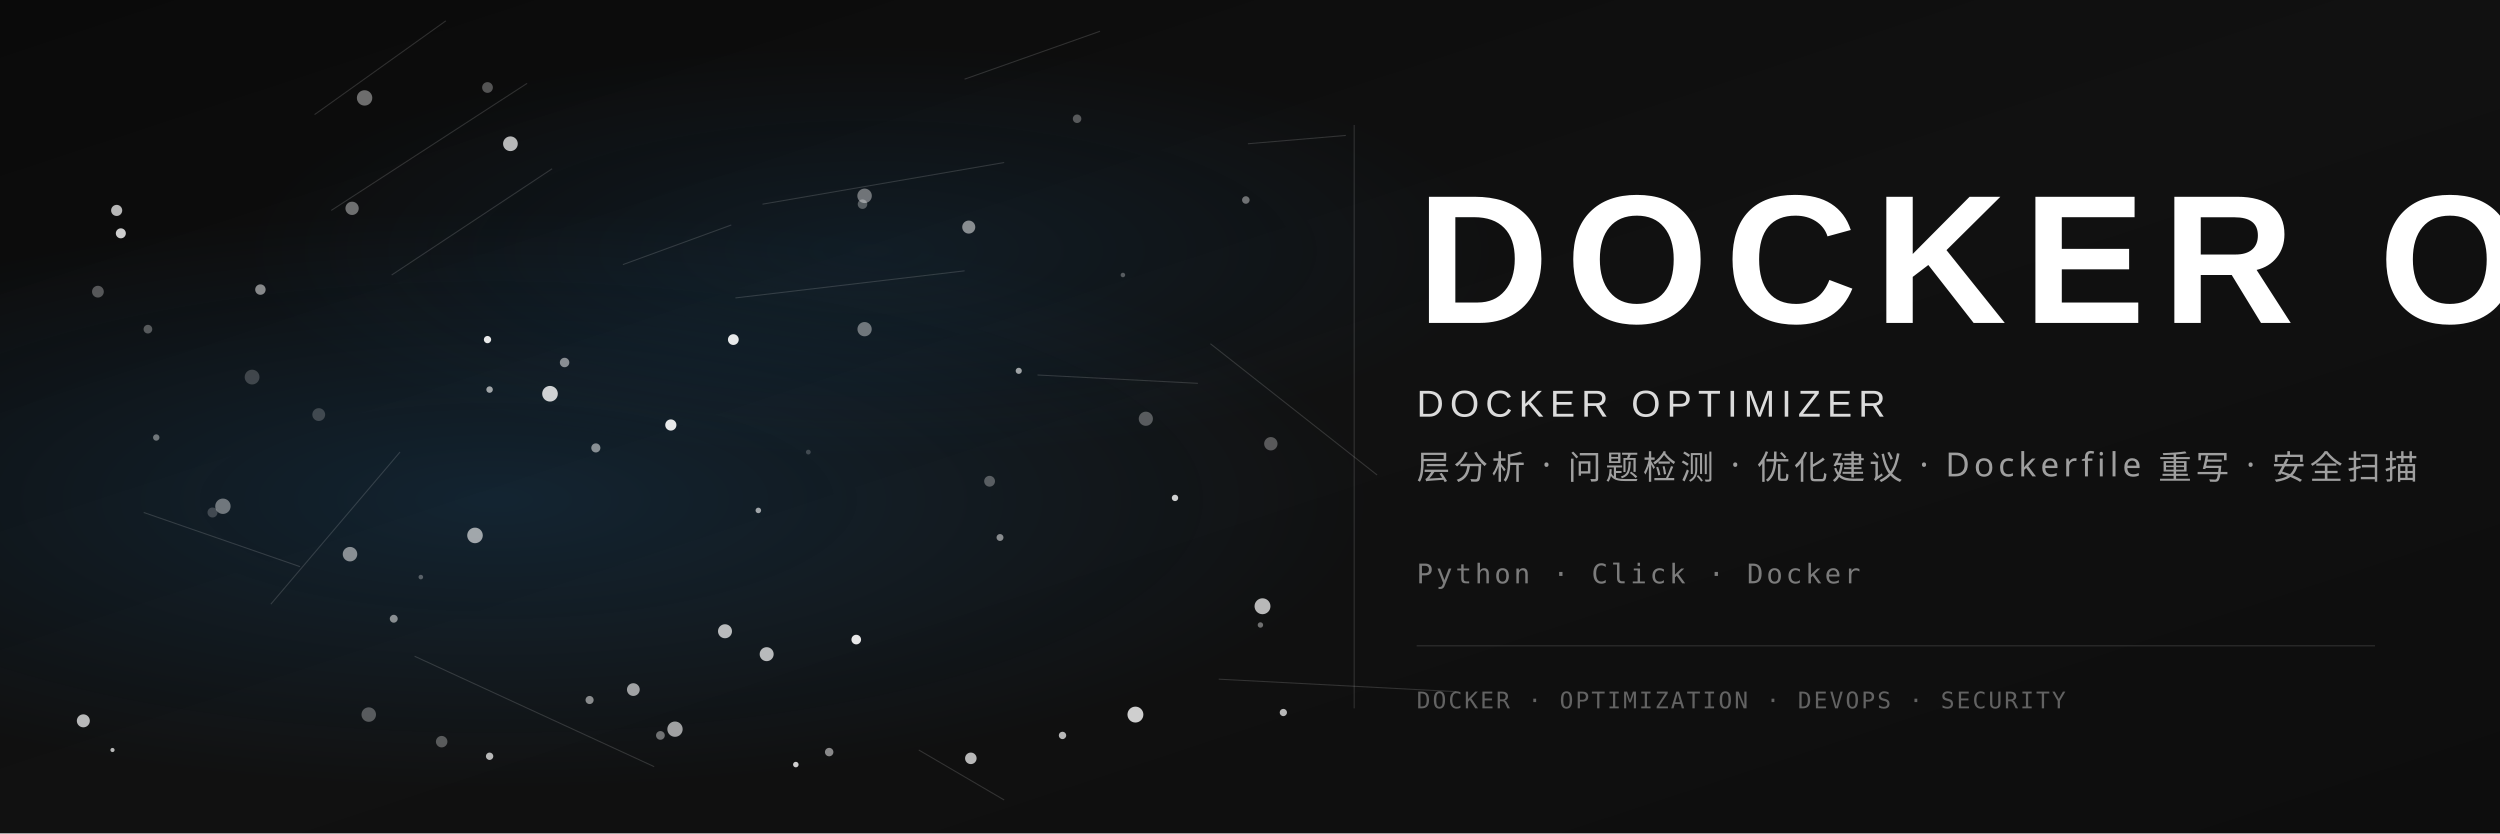
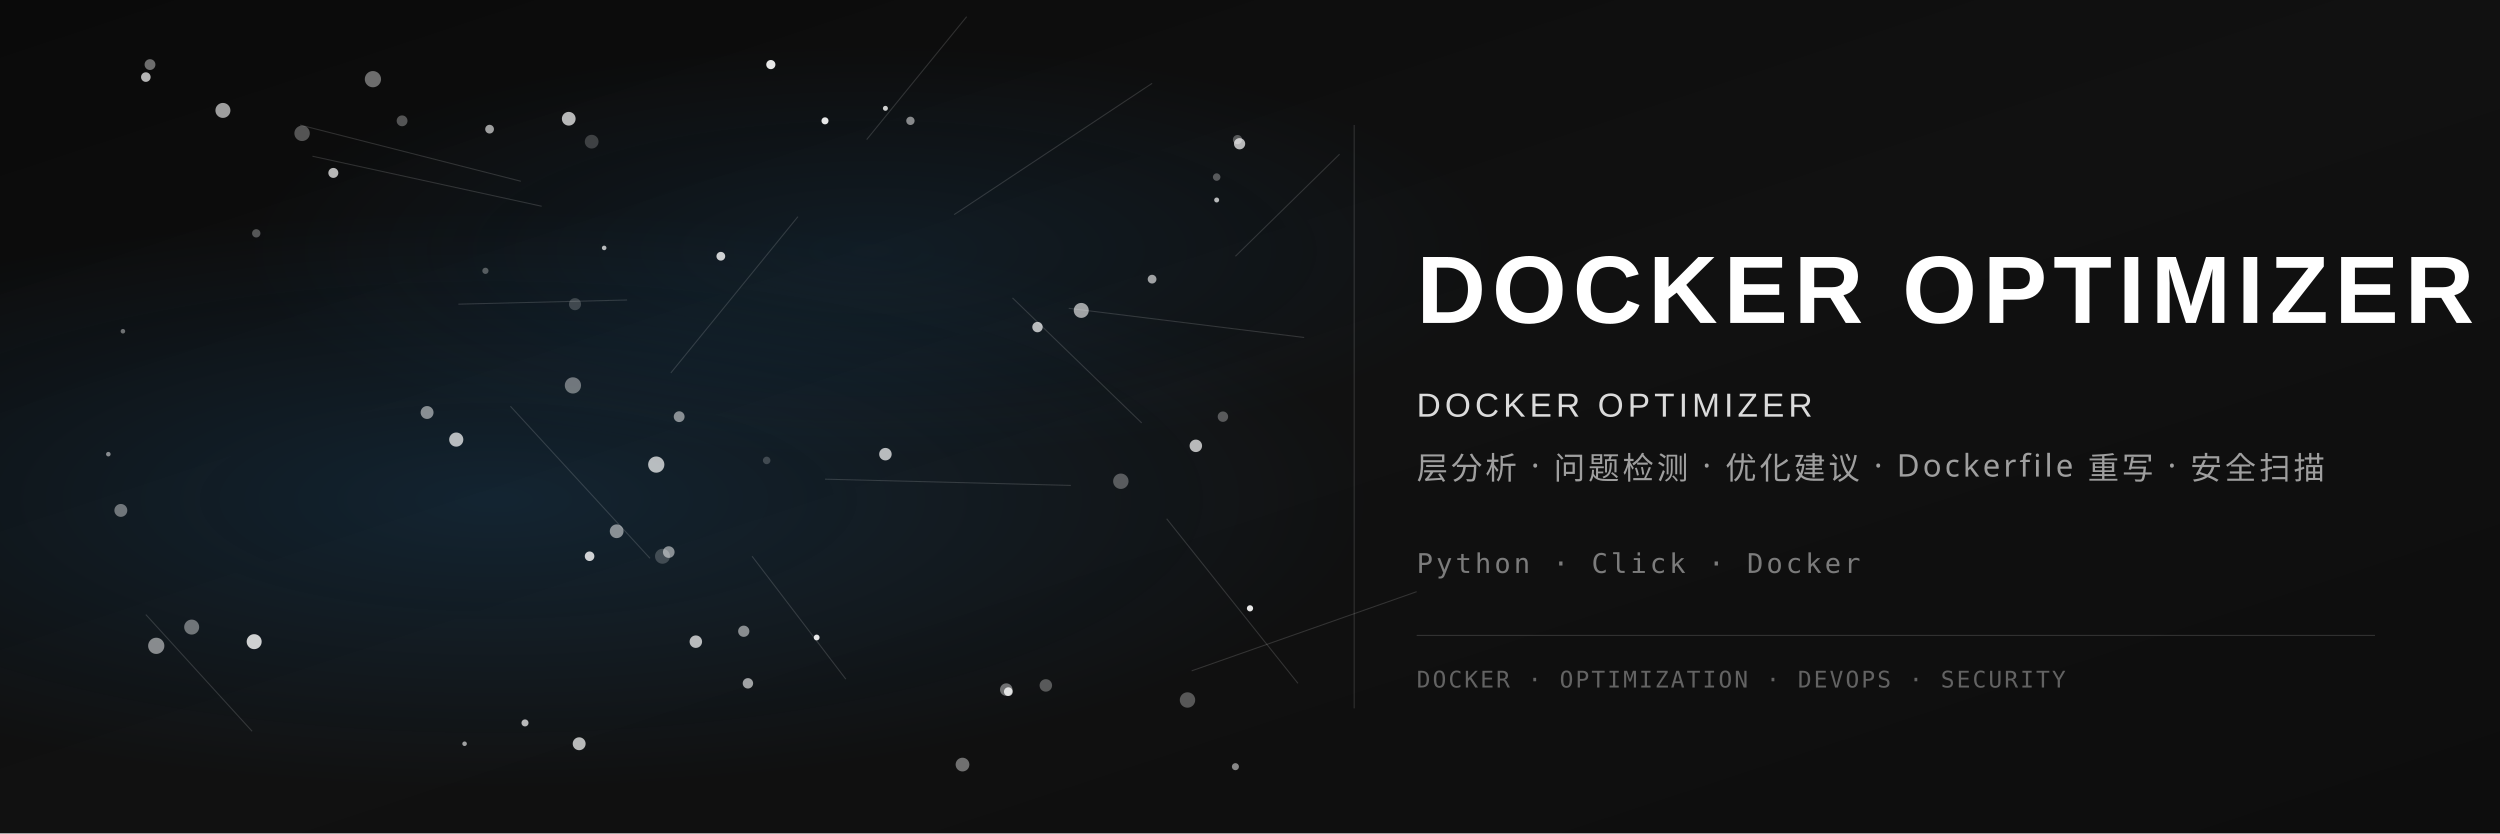
<svg xmlns="http://www.w3.org/2000/svg" viewBox="0 0 1200 400" width="1200" height="400">
  <defs>
    <linearGradient id="bg" x1="0%" y1="0%" x2="100%" y2="100%">
      <stop offset="0%" style="stop-color:#0a0a0a" />
      <stop offset="50%" style="stop-color:#111111" />
      <stop offset="100%" style="stop-color:#0d0d0d" />
    </linearGradient>
    <radialGradient id="glow1" cx="20%" cy="60%" r="35%">
      <stop offset="0%" style="stop-color:#2496ED;stop-opacity:0.15" />
      <stop offset="100%" style="stop-color:#2496ED;stop-opacity:0" />
    </radialGradient>
    <radialGradient id="glow2" cx="35%" cy="30%" r="25%">
      <stop offset="0%" style="stop-color:#2496ED;stop-opacity:0.1" />
      <stop offset="100%" style="stop-color:#2496ED;stop-opacity:0" />
    </radialGradient>
  </defs>
  <rect width="1200" height="400" fill="url(#bg)" />
  <rect width="1200" height="400" fill="url(#glow1)" />
  <rect width="1200" height="400" fill="url(#glow2)" />
-   <circle cx="177" cy="343" r="3.482" fill="white" opacity="0.3" />
-   <circle cx="489" cy="178" r="1.477" fill="white" opacity="0.6" />
-   <circle cx="54" cy="360" r="1.007" fill="white" opacity="0.7" />
-   <circle cx="175" cy="47" r="3.696" fill="white" opacity="0.4" />
-   <circle cx="107" cy="243" r="3.693" fill="white" opacity="0.4" />
-   <circle cx="550" cy="201" r="3.403" fill="white" opacity="0.3" />
-   <circle cx="352" cy="163" r="2.586" fill="white" opacity="0.9" />
-   <circle cx="368" cy="314" r="3.358" fill="white" opacity="0.7" />
-   <circle cx="598" cy="96" r="1.81" fill="white" opacity="0.4" />
-   <circle cx="324" cy="350" r="3.679" fill="white" opacity="0.6" />
-   <circle cx="564" cy="239" r="1.536" fill="white" opacity="0.8" />
-   <circle cx="47" cy="140" r="2.829" fill="white" opacity="0.3" />
-   <circle cx="605" cy="300" r="1.306" fill="white" opacity="0.4" />
-   <circle cx="121" cy="181" r="3.548" fill="white" opacity="0.2" />
-   <circle cx="271" cy="174" r="2.271" fill="white" opacity="0.5" />
-   <circle cx="348" cy="303" r="3.364" fill="white" opacity="0.7" />
-   <circle cx="475" cy="231" r="2.599" fill="white" opacity="0.3" />
-   <circle cx="169" cy="100" r="3.191" fill="white" opacity="0.4" />
-   <circle cx="153" cy="199" r="3.079" fill="white" opacity="0.2" />
-   <circle cx="235" cy="363" r="1.771" fill="white" opacity="0.7" />
-   <circle cx="388" cy="217" r="1.152" fill="white" opacity="0.2" />
-   <circle cx="415" cy="158" r="3.428" fill="white" opacity="0.4" />
-   <circle cx="304" cy="331" r="3.061" fill="white" opacity="0.6" />
-   <circle cx="264" cy="189" r="3.755" fill="white" opacity="0.8" />
-   <circle cx="517" cy="57" r="2.042" fill="white" opacity="0.3" />
-   <circle cx="616" cy="342" r="1.743" fill="white" opacity="0.7" />
-   <circle cx="539" cy="132" r="1.09" fill="white" opacity="0.3" />
-   <circle cx="286" cy="215" r="2.186" fill="white" opacity="0.5" />
-   <circle cx="102" cy="246" r="2.402" fill="white" opacity="0.2" />
-   <circle cx="510" cy="353" r="1.772" fill="white" opacity="0.7" />
-   <circle cx="480" cy="258" r="1.669" fill="white" opacity="0.5" />
-   <circle cx="414" cy="98" r="2.29" fill="white" opacity="0.3" />
-   <circle cx="58" cy="112" r="2.403" fill="white" opacity="0.8" />
-   <circle cx="40" cy="346" r="3.121" fill="white" opacity="0.7" />
-   <circle cx="382" cy="367" r="1.331" fill="white" opacity="0.8" />
-   <circle cx="245" cy="69" r="3.532" fill="white" opacity="0.7" />
-   <circle cx="545" cy="343" r="3.819" fill="white" opacity="0.8" />
-   <circle cx="71" cy="158" r="2.084" fill="white" opacity="0.3" />
-   <circle cx="465" cy="109" r="3.133" fill="white" opacity="0.5" />
-   <circle cx="228" cy="257" r="3.739" fill="white" opacity="0.6" />
-   <circle cx="234" cy="163" r="1.752" fill="white" opacity="0.9" />
-   <circle cx="212" cy="356" r="2.755" fill="white" opacity="0.3" />
-   <circle cx="75" cy="210" r="1.54" fill="white" opacity="0.4" />
-   <circle cx="322" cy="204" r="2.688" fill="white" opacity="0.9" />
-   <circle cx="466" cy="364" r="2.77" fill="white" opacity="0.7" />
-   <circle cx="283" cy="336" r="1.943" fill="white" opacity="0.5" />
-   <circle cx="235" cy="187" r="1.567" fill="white" opacity="0.6" />
-   <circle cx="610" cy="213" r="3.208" fill="white" opacity="0.3" />
-   <circle cx="202" cy="277" r="1.104" fill="white" opacity="0.3" />
-   <circle cx="234" cy="42" r="2.576" fill="white" opacity="0.3" />
-   <circle cx="606" cy="291" r="3.82" fill="white" opacity="0.7" />
-   <circle cx="398" cy="361" r="2.028" fill="white" opacity="0.5" />
-   <circle cx="317" cy="353" r="2.097" fill="white" opacity="0.4" />
-   <circle cx="189" cy="297" r="1.9" fill="white" opacity="0.5" />
-   <circle cx="56" cy="101" r="2.668" fill="white" opacity="0.7" />
-   <circle cx="168" cy="266" r="3.485" fill="white" opacity="0.5" />
-   <circle cx="364" cy="245" r="1.337" fill="white" opacity="0.6" />
-   <circle cx="125" cy="139" r="2.507" fill="white" opacity="0.5" />
-   <circle cx="411" cy="307" r="2.311" fill="white" opacity="0.9" />
-   <circle cx="415" cy="94" r="3.482" fill="white" opacity="0.4" />
-   <line x1="581" y1="165" x2="661" y2="228" stroke="white" stroke-width="0.5" opacity="0.15" />
-   <line x1="498" y1="180" x2="575" y2="184" stroke="white" stroke-width="0.5" opacity="0.15" />
-   <line x1="159" y1="101" x2="253" y2="40" stroke="white" stroke-width="0.5" opacity="0.15" />
-   <line x1="463" y1="38" x2="528" y2="15" stroke="white" stroke-width="0.5" opacity="0.15" />
-   <line x1="151" y1="55" x2="214" y2="10" stroke="white" stroke-width="0.5" opacity="0.15" />
-   <line x1="441" y1="360" x2="482" y2="384" stroke="white" stroke-width="0.5" opacity="0.15" />
-   <line x1="188" y1="132" x2="265" y2="81" stroke="white" stroke-width="0.5" opacity="0.15" />
-   <line x1="366" y1="98" x2="482" y2="78" stroke="white" stroke-width="0.5" opacity="0.15" />
-   <line x1="69" y1="246" x2="144" y2="272" stroke="white" stroke-width="0.5" opacity="0.15" />
-   <line x1="199" y1="315" x2="314" y2="368" stroke="white" stroke-width="0.5" opacity="0.15" />
-   <line x1="130" y1="290" x2="192" y2="217" stroke="white" stroke-width="0.5" opacity="0.15" />
-   <line x1="585" y1="326" x2="699" y2="332" stroke="white" stroke-width="0.5" opacity="0.15" />
-   <line x1="599" y1="69" x2="646" y2="65" stroke="white" stroke-width="0.5" opacity="0.15" />
-   <line x1="353" y1="143" x2="463" y2="130" stroke="white" stroke-width="0.5" opacity="0.15" />
-   <line x1="299" y1="127" x2="351" y2="108" stroke="white" stroke-width="0.5" opacity="0.15" />
+   <circle cx="595" cy="69" r="2.7" fill="white" opacity="0.7" />
+   <circle cx="223" cy="357" r="1.1" fill="white" opacity="0.6" />
+   <circle cx="205" cy="198" r="3.1" fill="white" opacity="0.5" />
+   <circle cx="92" cy="301" r="3.6" fill="white" opacity="0.4" />
+   <circle cx="392" cy="306" r="1.4" fill="white" opacity="0.9" />
+   <circle cx="584" cy="96" r="1.2" fill="white" opacity="0.7" />
+   <circle cx="553" cy="134" r="2.1" fill="white" opacity="0.6" />
+   <circle cx="346" cy="123" r="2.1" fill="white" opacity="0.8" />
+   <circle cx="396" cy="58" r="1.7" fill="white" opacity="0.9" />
+   <circle cx="584" cy="85" r="1.8" fill="white" opacity="0.3" />
+   <circle cx="235" cy="62" r="2.1" fill="white" opacity="0.6" />
+   <circle cx="462" cy="367" r="3.3" fill="white" opacity="0.4" />
+   <circle cx="519" cy="149" r="3.6" fill="white" opacity="0.6" />
+   <circle cx="58" cy="245" r="3.1" fill="white" opacity="0.4" />
+   <circle cx="290" cy="119" r="1.1" fill="white" opacity="0.7" />
+   <circle cx="587" cy="200" r="2.5" fill="white" opacity="0.3" />
+   <circle cx="122" cy="308" r="3.6" fill="white" opacity="0.8" />
+   <circle cx="70" cy="37" r="2.3" fill="white" opacity="0.7" />
+   <circle cx="107" cy="53" r="3.6" fill="white" opacity="0.6" />
+   <circle cx="75" cy="310" r="3.9" fill="white" opacity="0.5" />
+   <circle cx="219" cy="211" r="3.4" fill="white" opacity="0.7" />
+   <circle cx="273" cy="57" r="3.3" fill="white" opacity="0.7" />
+   <circle cx="437" cy="58" r="2.0" fill="white" opacity="0.5" />
+   <circle cx="357" cy="303" r="2.7" fill="white" opacity="0.5" />
+   <circle cx="334" cy="308" r="3.0" fill="white" opacity="0.7" />
+   <circle cx="600" cy="292" r="1.5" fill="white" opacity="0.9" />
+   <circle cx="483" cy="331" r="3.0" fill="white" opacity="0.4" />
+   <circle cx="284" cy="68" r="3.3" fill="white" opacity="0.2" />
+   <circle cx="574" cy="214" r="3.0" fill="white" opacity="0.7" />
+   <circle cx="370" cy="31" r="2.2" fill="white" opacity="0.9" />
+   <circle cx="252" cy="347" r="1.7" fill="white" opacity="0.7" />
+   <circle cx="368" cy="221" r="1.8" fill="white" opacity="0.2" />
+   <circle cx="318" cy="267" r="3.6" fill="white" opacity="0.2" />
+   <circle cx="193" cy="58" r="2.6" fill="white" opacity="0.3" />
+   <circle cx="278" cy="357" r="3.1" fill="white" opacity="0.7" />
+   <circle cx="594" cy="67" r="2.2" fill="white" opacity="0.3" />
+   <circle cx="502" cy="329" r="3.0" fill="white" opacity="0.3" />
+   <circle cx="72" cy="31" r="2.6" fill="white" opacity="0.4" />
+   <circle cx="59" cy="159" r="1.1" fill="white" opacity="0.4" />
+   <circle cx="275" cy="185" r="3.9" fill="white" opacity="0.4" />
+   <circle cx="326" cy="200" r="2.6" fill="white" opacity="0.5" />
+   <circle cx="593" cy="368" r="1.7" fill="white" opacity="0.5" />
+   <circle cx="538" cy="231" r="3.7" fill="white" opacity="0.3" />
+   <circle cx="179" cy="38" r="3.9" fill="white" opacity="0.4" />
+   <circle cx="321" cy="265" r="2.8" fill="white" opacity="0.5" />
+   <circle cx="296" cy="255" r="3.3" fill="white" opacity="0.5" />
+   <circle cx="52" cy="218" r="1.1" fill="white" opacity="0.5" />
+   <circle cx="123" cy="112" r="2.0" fill="white" opacity="0.3" />
+   <circle cx="498" cy="157" r="2.5" fill="white" opacity="0.7" />
+   <circle cx="359" cy="328" r="2.5" fill="white" opacity="0.6" />
+   <circle cx="145" cy="64" r="3.7" fill="white" opacity="0.3" />
+   <circle cx="283" cy="267" r="2.3" fill="white" opacity="0.8" />
+   <circle cx="233" cy="130" r="1.5" fill="white" opacity="0.3" />
+   <circle cx="425" cy="52" r="1.2" fill="white" opacity="0.8" />
+   <circle cx="425" cy="218" r="3.0" fill="white" opacity="0.7" />
+   <circle cx="160" cy="83" r="2.4" fill="white" opacity="0.7" />
+   <circle cx="276" cy="146" r="2.9" fill="white" opacity="0.2" />
+   <circle cx="570" cy="336" r="3.7" fill="white" opacity="0.3" />
+   <circle cx="315" cy="223" r="3.9" fill="white" opacity="0.7" />
+   <circle cx="484" cy="332" r="2.1" fill="white" opacity="0.8" />
+   <line x1="220" y1="146" x2="301" y2="144" stroke="white" stroke-width="0.5" opacity="0.15" />
+   <line x1="458" y1="103" x2="553" y2="40" stroke="white" stroke-width="0.5" opacity="0.15" />
+   <line x1="361" y1="267" x2="406" y2="326" stroke="white" stroke-width="0.5" opacity="0.15" />
+   <line x1="245" y1="195" x2="312" y2="268" stroke="white" stroke-width="0.5" opacity="0.15" />
+   <line x1="560" y1="249" x2="623" y2="328" stroke="white" stroke-width="0.5" opacity="0.15" />
+   <line x1="486" y1="143" x2="548" y2="203" stroke="white" stroke-width="0.5" opacity="0.15" />
+   <line x1="322" y1="179" x2="383" y2="104" stroke="white" stroke-width="0.5" opacity="0.15" />
+   <line x1="572" y1="322" x2="680" y2="284" stroke="white" stroke-width="0.5" opacity="0.15" />
+   <line x1="416" y1="67" x2="464" y2="8" stroke="white" stroke-width="0.5" opacity="0.15" />
+   <line x1="593" y1="123" x2="643" y2="74" stroke="white" stroke-width="0.5" opacity="0.15" />
+   <line x1="150" y1="75" x2="260" y2="99" stroke="white" stroke-width="0.5" opacity="0.15" />
+   <line x1="513" y1="148" x2="626" y2="162" stroke="white" stroke-width="0.5" opacity="0.15" />
+   <line x1="144" y1="60" x2="250" y2="87" stroke="white" stroke-width="0.5" opacity="0.15" />
+   <line x1="396" y1="230" x2="514" y2="233" stroke="white" stroke-width="0.5" opacity="0.15" />
+   <line x1="70" y1="295" x2="121" y2="351" stroke="white" stroke-width="0.5" opacity="0.15" />
  <line x1="650" y1="60" x2="650" y2="340" stroke="white" stroke-width="0.5" opacity="0.15" />
-   <text x="680" y="155" font-family="'SF Pro Display','Helvetica Neue',Arial,sans-serif" font-size="88" font-weight="800" fill="white" letter-spacing="8">DOCKER OPTIMIZER</text>
-   <text x="680" y="200" font-family="'SF Pro Display','Helvetica Neue',Arial,sans-serif" font-size="18" font-weight="400" fill="white" opacity="0.85" letter-spacing="3">DOCKER OPTIMIZER</text>
-   <text x="680" y="230" font-family="'Noto Sans SC','PingFang SC','Microsoft YaHei',sans-serif" font-size="16" font-weight="300" fill="white" opacity="0.6" letter-spacing="2">层分析 · 问题检测 · 优化建议 · Dockerfile 重写 · 安全扫描</text>
-   <text x="680" y="280" font-family="'SF Mono','Fira Code','Consolas',monospace" font-size="13" fill="white" opacity="0.45" letter-spacing="1.5">Python · Click · Docker</text>
-   <line x1="680" y1="310" x2="1140" y2="310" stroke="white" stroke-width="0.5" opacity="0.15" />
-   <text x="680" y="340" font-family="'SF Mono','Fira Code','Consolas',monospace" font-size="11" fill="white" opacity="0.35" letter-spacing="1">DOCKER · OPTIMIZATION · DEVOPS · SECURITY</text>
+   <text x="680" y="155" font-family="'SF Pro Display','Helvetica Neue',Arial,sans-serif" font-size="46" font-weight="800" fill="white" letter-spacing="3">DOCKER OPTIMIZER</text>
+   <text x="680" y="200" font-family="'SF Pro Display','Helvetica Neue',Arial,sans-serif" font-size="16" font-weight="400" fill="white" opacity="0.85" letter-spacing="2">DOCKER OPTIMIZER</text>
+   <text x="680" y="230" font-family="'Noto Sans SC','PingFang SC','Microsoft YaHei',sans-serif" font-size="15" font-weight="300" fill="white" opacity="0.6" letter-spacing="1.5">层分析 · 问题检测 · 优化建议 · Dockerfile 重写 · 安全扫描</text>
+   <text x="680" y="275" font-family="'SF Mono','Fira Code','Consolas',monospace" font-size="13" fill="white" opacity="0.45" letter-spacing="1.5">Python · Click · Docker</text>
+   <line x1="680" y1="305" x2="1140" y2="305" stroke="white" stroke-width="0.5" opacity="0.15" />
+   <text x="680" y="330" font-family="'SF Mono','Fira Code','Consolas',monospace" font-size="11" fill="white" opacity="0.35" letter-spacing="1">DOCKER · OPTIMIZATION · DEVOPS · SECURITY</text>
</svg>
